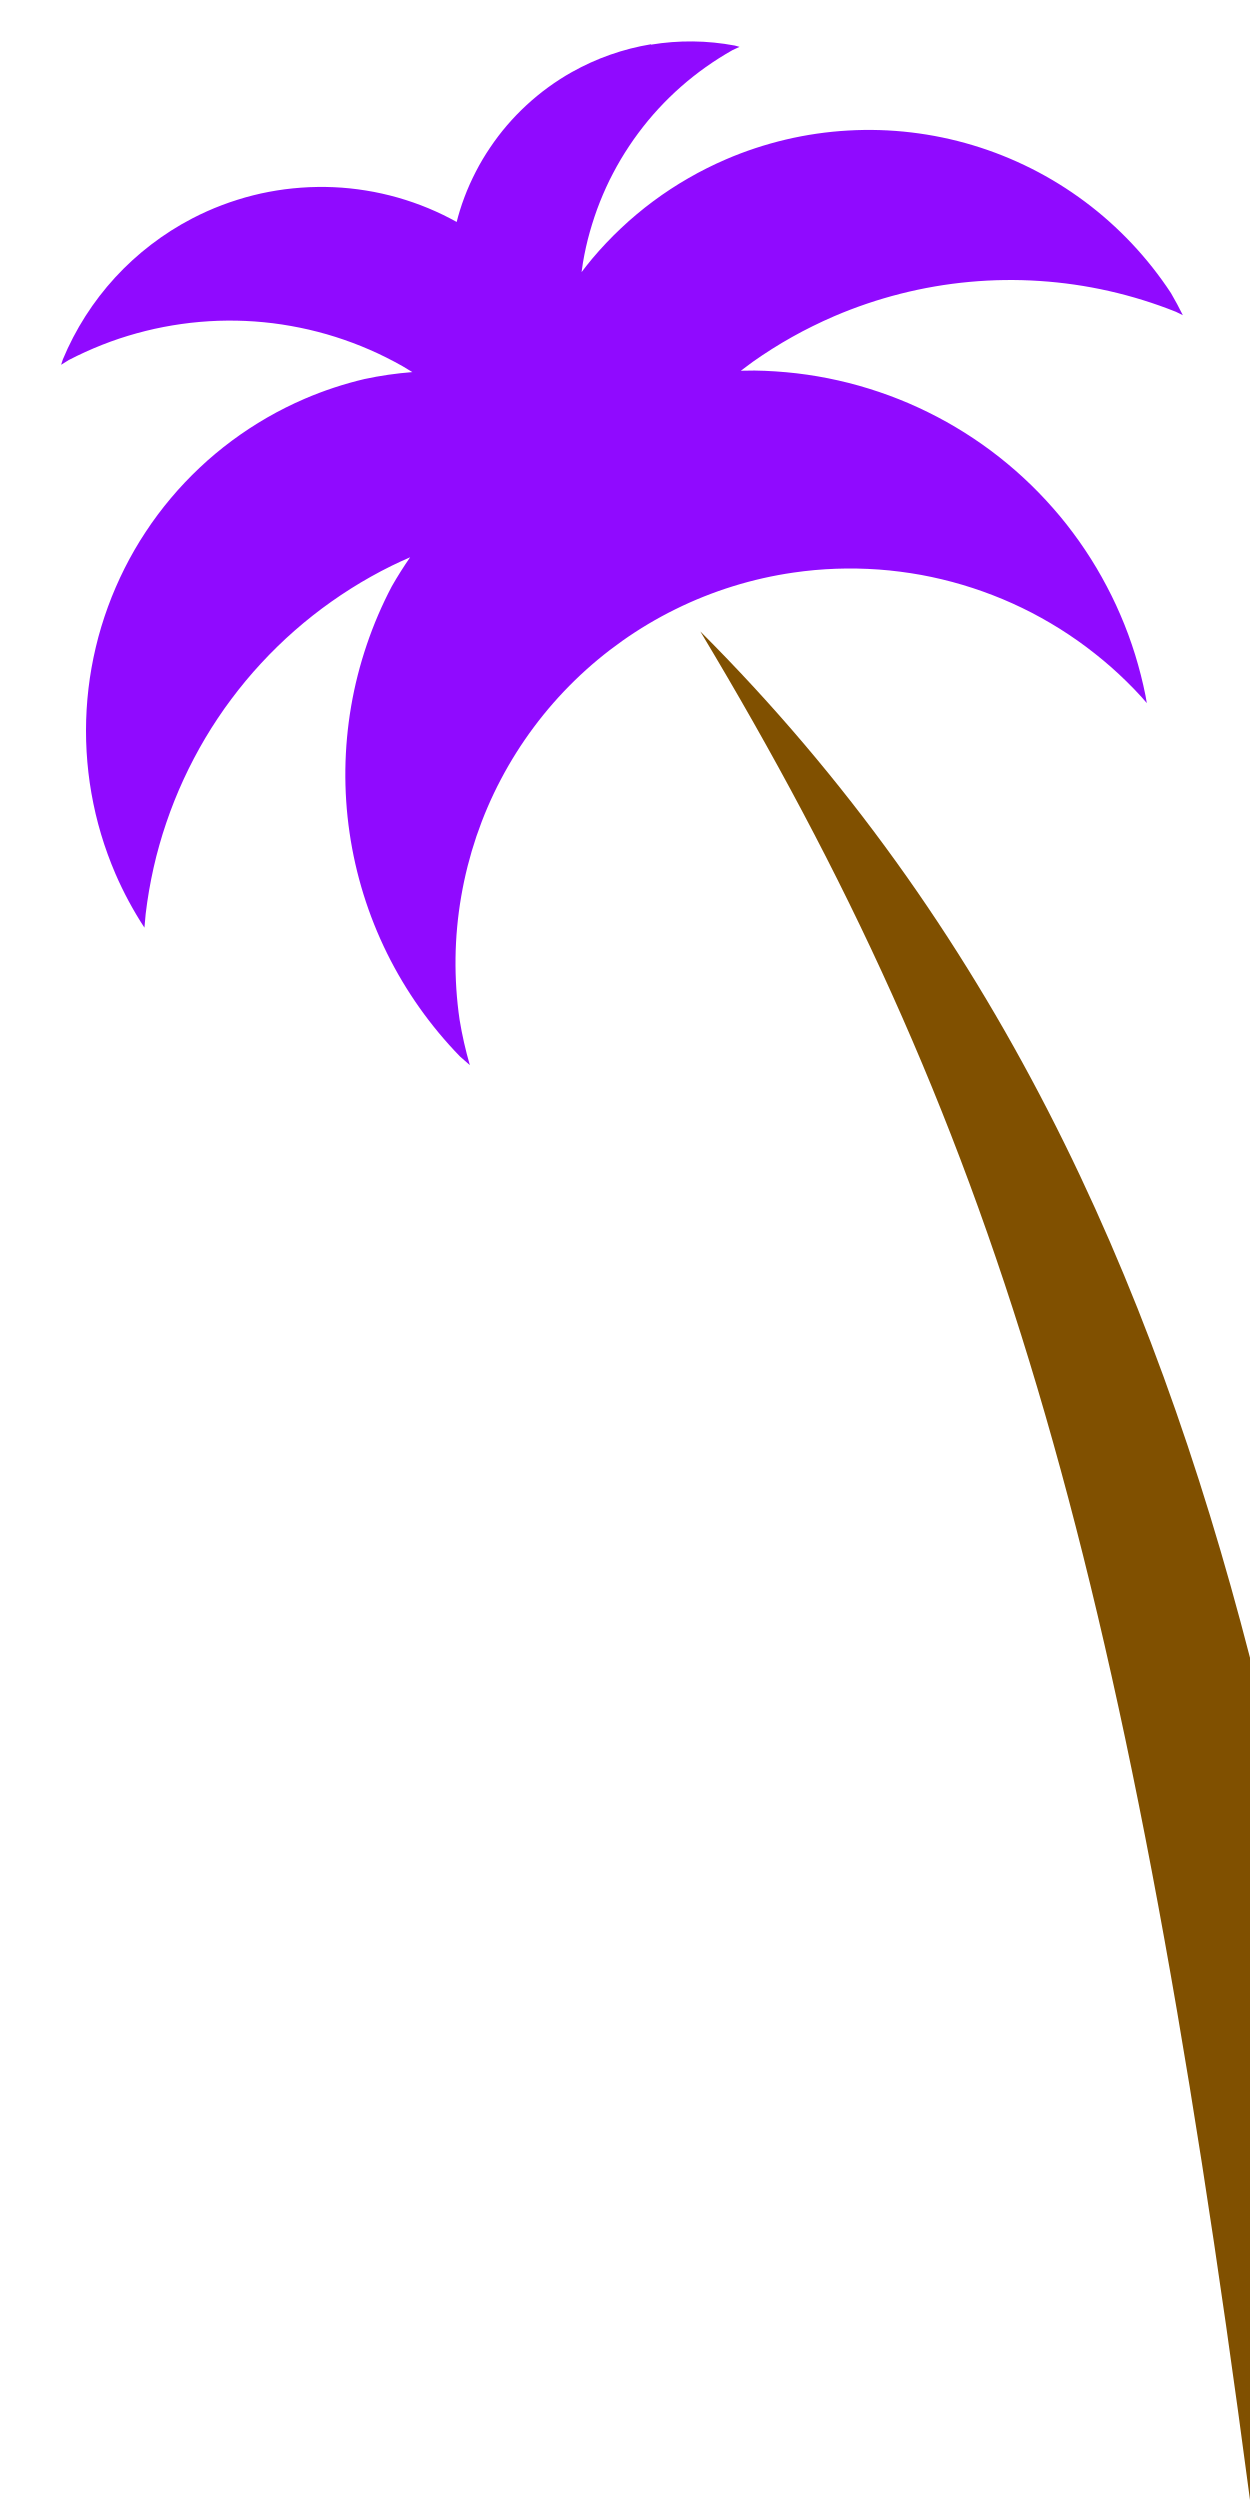
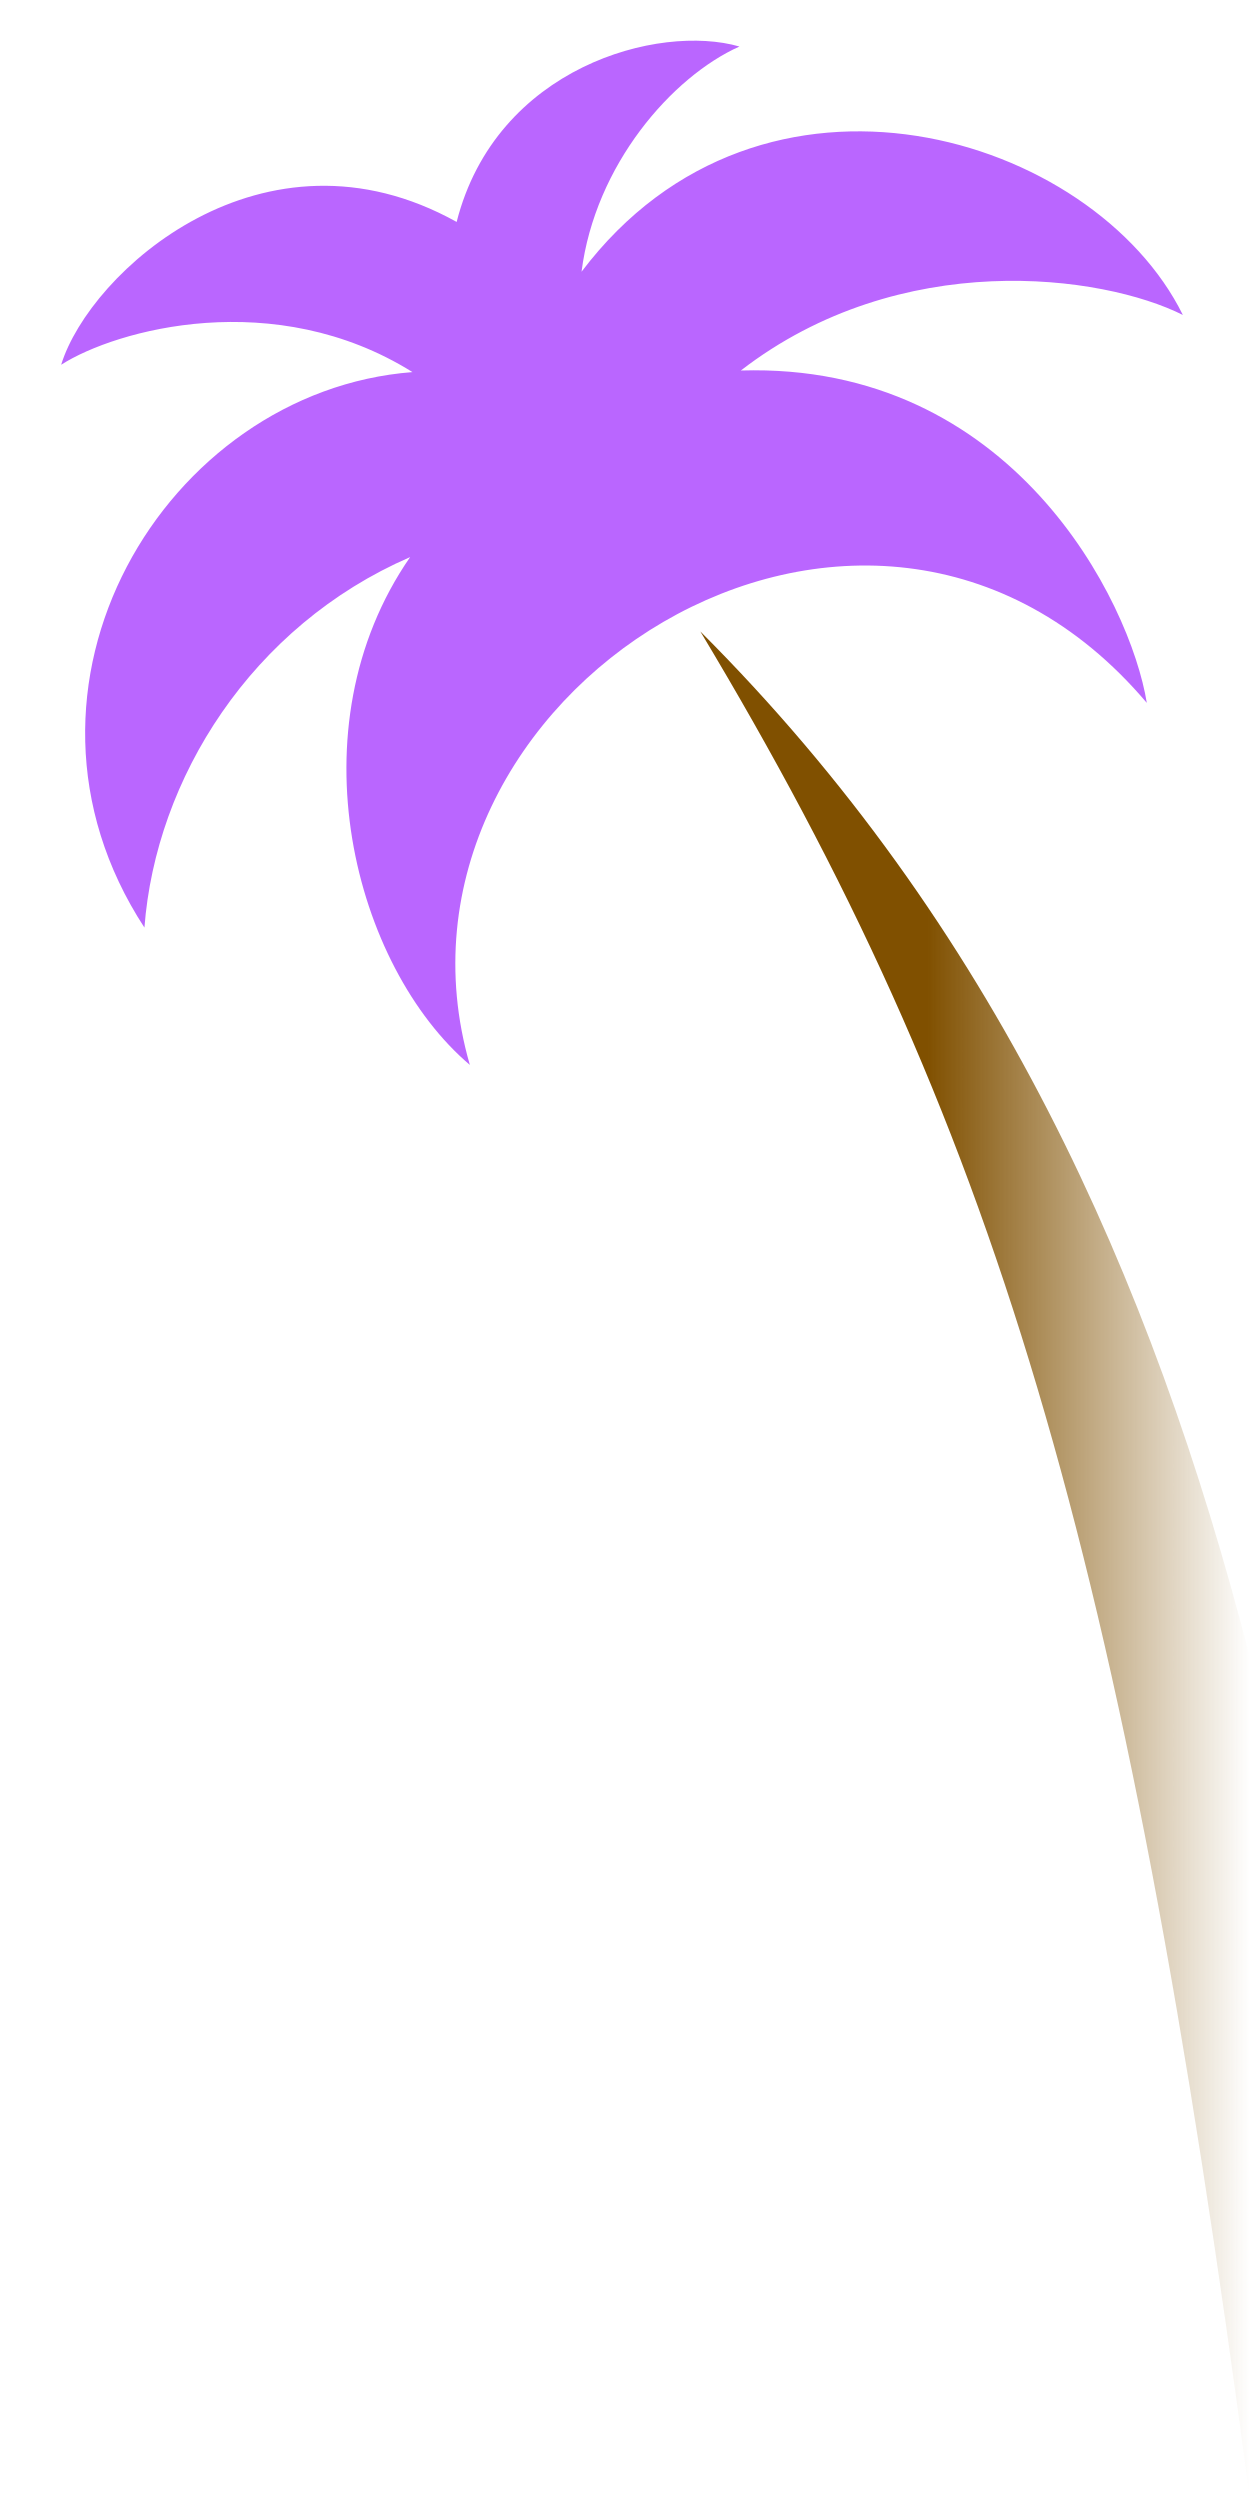
<svg xmlns="http://www.w3.org/2000/svg" width="128" height="256" version="1.1" viewBox="0 0 33.867 67.733">
-   <path d="m17.637 1.199c-0.376 0.062-0.745 0.157-1.104 0.283-0.359 0.126-0.706 0.284-1.038 0.47-0.111 0.062-0.219 0.127-0.326 0.196-0.107 0.069-0.211 0.14-0.314 0.215-0.103 0.075-0.203 0.152-0.301 0.233-0.098 0.08-0.194 0.164-0.287 0.25-0.093 0.086-0.184 0.175-0.272 0.266-0.088 0.091-0.173 0.185-0.256 0.281-0.083 0.096-0.162 0.195-0.239 0.296-0.077 0.101-0.15 0.204-0.221 0.309-0.071 0.105-0.139 0.212-0.204 0.321-0.065 0.109-0.126 0.22-0.184 0.333-0.058 0.113-0.113 0.227-0.165 0.343-0.052 0.116-0.1 0.233-0.144 0.351-0.045 0.119-0.086 0.238-0.123 0.359-0.031 0.102-0.06 0.204-0.086 0.308-0.119-0.066-0.241-0.13-0.364-0.19-0.132-0.064-0.266-0.124-0.402-0.181-0.136-0.056-0.273-0.109-0.412-0.157-0.139-0.048-0.279-0.093-0.42-0.133-0.141-0.04-0.284-0.076-0.427-0.108-0.143-0.032-0.288-0.06-0.433-0.083-0.145-0.023-0.291-0.043-0.437-0.058-0.146-0.015-0.293-0.026-0.44-0.032-0.147-0.006-0.294-0.009-0.441-0.006-0.147 0.002-0.293 0.008-0.44 0.019-0.147 0.011-0.293 0.025-0.439 0.044-0.073 0.01-0.146 0.02-0.218 0.032-0.073 0.012-0.145 0.025-0.217 0.038-0.144 0.027-0.288 0.059-0.43 0.095-0.143 0.036-0.284 0.076-0.425 0.121-0.14 0.044-0.279 0.092-0.416 0.144-0.137 0.052-0.273 0.108-0.407 0.168-0.134 0.06-0.267 0.124-0.397 0.192-0.391 0.203-0.764 0.441-1.114 0.709-0.35 0.268-0.676 0.566-0.975 0.891-0.298 0.325-0.568 0.676-0.805 1.048-0.237 0.372-0.442 0.764-0.611 1.171-0.016 0.048-0.032 0.097-0.047 0.146 0.069-0.044 0.138-0.087 0.207-0.129 0.147-0.076 0.295-0.148 0.446-0.217 0.151-0.069 0.303-0.133 0.457-0.194 0.154-0.061 0.309-0.117 0.466-0.17 0.157-0.052 0.315-0.1 0.474-0.144 0.16-0.044 0.32-0.084 0.482-0.12 0.161-0.035 0.324-0.067 0.487-0.094 0.163-0.027 0.327-0.05 0.491-0.069 0.164-0.018 0.329-0.033 0.494-0.043 0.165-0.01 0.33-0.016 0.496-0.017 0.165-0.001 0.331 0.001 0.496 0.009 0.165 0.007 0.33 0.019 0.495 0.035 0.165 0.016 0.329 0.036 0.492 0.061 0.163 0.025 0.326 0.054 0.488 0.087 0.162 0.033 0.323 0.07 0.483 0.112 0.16 0.041 0.319 0.087 0.477 0.137 0.158 0.05 0.314 0.104 0.469 0.162 0.155 0.058 0.308 0.12 0.459 0.186 0.152 0.066 0.302 0.136 0.449 0.21 0.148 0.074 0.294 0.152 0.438 0.233 0.091 0.053 0.181 0.107 0.27 0.163-0.436 0.034-0.869 0.096-1.297 0.188-0.555 0.131-1.097 0.31-1.621 0.535-0.174 0.075-0.347 0.155-0.516 0.24-0.17 0.085-0.337 0.175-0.502 0.27-0.165 0.095-0.326 0.194-0.485 0.299-0.159 0.104-0.314 0.213-0.467 0.326-0.153 0.113-0.302 0.231-0.448 0.353-0.146 0.122-0.288 0.248-0.426 0.379-0.138 0.13-0.273 0.264-0.403 0.402-0.131 0.138-0.257 0.28-0.379 0.425-0.122 0.145-0.24 0.294-0.354 0.446-0.114 0.152-0.223 0.308-0.327 0.467-0.105 0.158-0.205 0.32-0.3 0.484-0.095 0.165-0.186 0.332-0.271 0.502-0.085 0.17-0.166 0.342-0.241 0.516-0.076 0.174-0.146 0.351-0.211 0.529-0.065 0.178-0.125 0.359-0.18 0.54-0.055 0.182-0.104 0.366-0.148 0.551-0.044 0.185-0.083 0.371-0.116 0.558-0.033 0.187-0.061 0.375-0.083 0.564-0.022 0.189-0.039 0.378-0.05 0.567-0.011 0.189-0.017 0.379-0.017 0.569-2.3e-4 0.19 0.005 0.38 0.016 0.57 0.011 0.19 0.027 0.379 0.049 0.568 0.022 0.189 0.049 0.376 0.082 0.563 0.033 0.187 0.071 0.373 0.114 0.558 0.044 0.185 0.093 0.369 0.147 0.551 0.054 0.182 0.114 0.362 0.179 0.541 0.065 0.179 0.135 0.355 0.21 0.53 0.22 0.508 0.483 0.997 0.786 1.461 0.009-0.125 0.021-0.249 0.034-0.374 0.025-0.21 0.055-0.419 0.091-0.627 0.036-0.208 0.077-0.415 0.123-0.621 0.046-0.206 0.098-0.411 0.156-0.614 0.057-0.203 0.12-0.405 0.188-0.605 0.068-0.2 0.141-0.398 0.219-0.594 0.078-0.196 0.162-0.39 0.25-0.582 0.088-0.192 0.182-0.381 0.28-0.568 0.098-0.187 0.201-0.371 0.309-0.553 0.108-0.182 0.221-0.361 0.338-0.536 0.117-0.176 0.239-0.348 0.366-0.517 0.126-0.169 0.257-0.335 0.392-0.498 0.135-0.162 0.274-0.321 0.418-0.476 0.143-0.155 0.291-0.307 0.442-0.454 0.151-0.147 0.306-0.291 0.465-0.43 0.159-0.139 0.321-0.275 0.487-0.405 0.166-0.131 0.335-0.257 0.508-0.379 0.172-0.122 0.348-0.239 0.526-0.352 0.179-0.113 0.36-0.221 0.544-0.324 0.184-0.103 0.371-0.202 0.561-0.295 0.165-0.081 0.333-0.158 0.502-0.231-0.177 0.256-0.344 0.52-0.498 0.79-0.267 0.508-0.493 1.035-0.677 1.579-0.184 0.543-0.326 1.099-0.423 1.665-0.097 0.565-0.149 1.137-0.157 1.71-0.007 0.573 0.03 1.147 0.113 1.714 0.082 0.567 0.209 1.127 0.379 1.675 0.17 0.548 0.383 1.081 0.637 1.596 0.254 0.514 0.548 1.007 0.879 1.475 0.331 0.468 0.698 0.91 1.098 1.321 0.088 0.08 0.177 0.158 0.267 0.235-0.117-0.404-0.21-0.814-0.278-1.229-0.081-0.554-0.117-1.114-0.11-1.674 0.007-0.56 0.059-1.118 0.154-1.67 0.095-0.552 0.233-1.096 0.412-1.627 0.18-0.53 0.401-1.046 0.662-1.541 0.261-0.496 0.56-0.97 0.895-1.419 0.335-0.449 0.705-0.871 1.106-1.262 0.401-0.391 0.832-0.749 1.289-1.073 0.457-0.323 0.94-0.611 1.442-0.858 0.502-0.248 1.023-0.456 1.558-0.622 0.535-0.166 1.082-0.29 1.637-0.37 0.191-0.028 0.383-0.05 0.575-0.068 0.192-0.017 0.385-0.029 0.578-0.036 0.193-7e-3 0.386-0.009 0.579-0.005 0.193 0.004 0.386 0.012 0.579 0.026 0.193 0.014 0.385 0.033 0.576 0.058 0.192 0.024 0.382 0.054 0.572 0.088 0.19 0.035 0.379 0.075 0.566 0.12 0.188 0.045 0.374 0.095 0.559 0.15 0.185 0.055 0.368 0.115 0.55 0.18 0.182 0.065 0.362 0.135 0.54 0.209 0.178 0.075 0.354 0.154 0.527 0.238 0.174 0.084 0.345 0.173 0.514 0.267 0.169 0.093 0.335 0.192 0.499 0.294 0.164 0.103 0.324 0.21 0.482 0.321 0.158 0.111 0.312 0.227 0.464 0.347 0.152 0.119 0.3 0.243 0.445 0.37 0.145 0.128 0.286 0.259 0.424 0.395 0.138 0.135 0.272 0.274 0.402 0.417 0.048 0.055 0.096 0.11 0.143 0.165-0.011-0.067-0.023-0.135-0.035-0.202-0.037-0.187-0.08-0.374-0.127-0.559-0.047-0.185-0.099-0.369-0.155-0.552-0.057-0.182-0.118-0.363-0.184-0.542-0.066-0.179-0.137-0.357-0.213-0.532-0.075-0.176-0.155-0.349-0.24-0.521-0.085-0.171-0.174-0.34-0.267-0.507-0.093-0.167-0.191-0.331-0.293-0.493-0.102-0.161-0.208-0.32-0.318-0.476-0.11-0.156-0.225-0.309-0.343-0.46-0.118-0.15-0.241-0.297-0.367-0.44-0.126-0.144-0.256-0.284-0.389-0.421-0.133-0.137-0.27-0.27-0.411-0.4-0.14-0.13-0.284-0.256-0.431-0.378-0.147-0.122-0.297-0.241-0.45-0.355-0.153-0.114-0.309-0.224-0.468-0.33-0.159-0.106-0.32-0.208-0.484-0.305-0.164-0.098-0.331-0.191-0.5-0.28-0.169-0.089-0.341-0.173-0.514-0.253-0.173-0.08-0.349-0.156-0.526-0.226-0.178-0.071-0.357-0.137-0.538-0.198-0.181-0.061-0.363-0.118-0.547-0.17-0.184-0.052-0.369-0.099-0.556-0.141-0.186-0.042-0.374-0.08-0.562-0.112-0.188-0.032-0.378-0.06-0.567-0.082-0.19-0.022-0.38-0.039-0.571-0.052-0.19-0.013-0.381-0.02-0.572-0.023-0.124-4.32e-4 -0.247 0.001-0.371 5e-3 0.105-0.081 0.211-0.16 0.319-0.238 0.172-0.122 0.348-0.239 0.526-0.352 0.179-0.113 0.36-0.221 0.544-0.324 0.184-0.103 0.371-0.202 0.561-0.295 0.189-0.094 0.381-0.182 0.575-0.266 0.582-0.25 1.184-0.454 1.798-0.61 0.614-0.156 1.24-0.264 1.872-0.322 0.631-0.058 1.266-0.067 1.899-0.025 0.633 0.041 1.261 0.132 1.88 0.272 0.618 0.14 1.225 0.328 1.813 0.563 0.063 0.03 0.126 0.061 0.189 0.093-0.1-0.203-0.208-0.403-0.322-0.599-0.313-0.477-0.667-0.925-1.057-1.34-0.391-0.415-0.817-0.796-1.274-1.137-0.457-0.341-0.943-0.642-1.452-0.898-0.509-0.256-1.04-0.468-1.586-0.632-0.546-0.164-1.105-0.28-1.672-0.347-0.566-0.067-1.137-0.084-1.706-0.051-0.569 0.032-1.134 0.114-1.689 0.245-0.555 0.131-1.098 0.31-1.622 0.536-0.174 0.075-0.347 0.155-0.516 0.24-0.17 0.085-0.337 0.175-0.501 0.27-0.165 0.095-0.327 0.194-0.485 0.298-0.159 0.104-0.315 0.213-0.467 0.326-0.152 0.113-0.302 0.231-0.447 0.353-0.146 0.122-0.288 0.248-0.426 0.379-0.138 0.13-0.273 0.264-0.403 0.402-0.131 0.138-0.257 0.28-0.379 0.425-0.098 0.118-0.194 0.239-0.287 0.362 0.011-0.086 0.023-0.172 0.037-0.257 0.024-0.141 0.051-0.28 0.082-0.419 0.031-0.139 0.066-0.278 0.105-0.415 0.039-0.137 0.081-0.274 0.126-0.409 0.045-0.135 0.094-0.269 0.147-0.402 0.053-0.133 0.109-0.264 0.168-0.394 0.059-0.13 0.122-0.258 0.189-0.384 0.066-0.126 0.135-0.251 0.208-0.374 0.073-0.123 0.149-0.243 0.228-0.362 0.079-0.119 0.161-0.236 0.246-0.35 0.085-0.114 0.173-0.227 0.264-0.337 0.091-0.11 0.185-0.218 0.282-0.323 0.097-0.105 0.196-0.208 0.298-0.307 0.102-0.1 0.207-0.197 0.314-0.291 0.107-0.094 0.216-0.186 0.328-0.274 0.112-0.089 0.226-0.174 0.343-0.257 0.116-0.083 0.235-0.162 0.356-0.239 0.12-0.076 0.243-0.15 0.367-0.22 0.063-0.03 0.127-0.06 0.191-0.089-0.042-0.012-0.085-0.024-0.127-0.035-0.374-0.07-0.754-0.108-1.135-0.112-0.381-0.004-0.761 0.025-1.136 0.087z" fill="#900aff" />
-   <path d="m18.973 17.105c7.938 13.229 11.454 24.565 14.894 50.628v-22.818c-2.68-10.398-6.956-19.871-14.894-27.809z" fill="#805000" />
+   <defs>
+     <linearGradient id="linearGradient3" x1="33.867" x2="25.136" y1="50.78" y2="50.78" gradientUnits="userSpaceOnUse">
+       <stop stop-color="#805000" stop-opacity="0" offset="0" />
+       <stop stop-color="#805000" offset="1" />
+     </linearGradient>
+   </defs>
+   <path d="m12.373 6.013c-5.231-2.912-9.941 1.352-10.716 3.869 1.495-0.956 5.787-2.133 9.518 0.199-6.689 0.515-11.523 8.519-7.262 15.05 0.307-4.037 2.898-8.171 7.199-10.038-3.217 4.649-1.509 11.104 1.618 13.759-2.881-9.965 10.754-18.776 18.341-9.809-0.445-2.752-3.651-9.23-10.999-9.005 4.329-3.343 9.793-2.601 11.976-1.505-2.416-4.894-11.394-7.654-16.292-1.171 0.368-2.894 2.448-5.282 4.278-6.102-2.179-0.63-6.593 0.55-7.662 4.753z" fill="#ba66ff" />
+   <path d="m18.973 17.105c7.938 13.229 11.454 24.565 14.894 50.628v-22.818c-2.68-10.398-6.956-19.871-14.894-27.809z" fill="url(#linearGradient3)" />
</svg>
